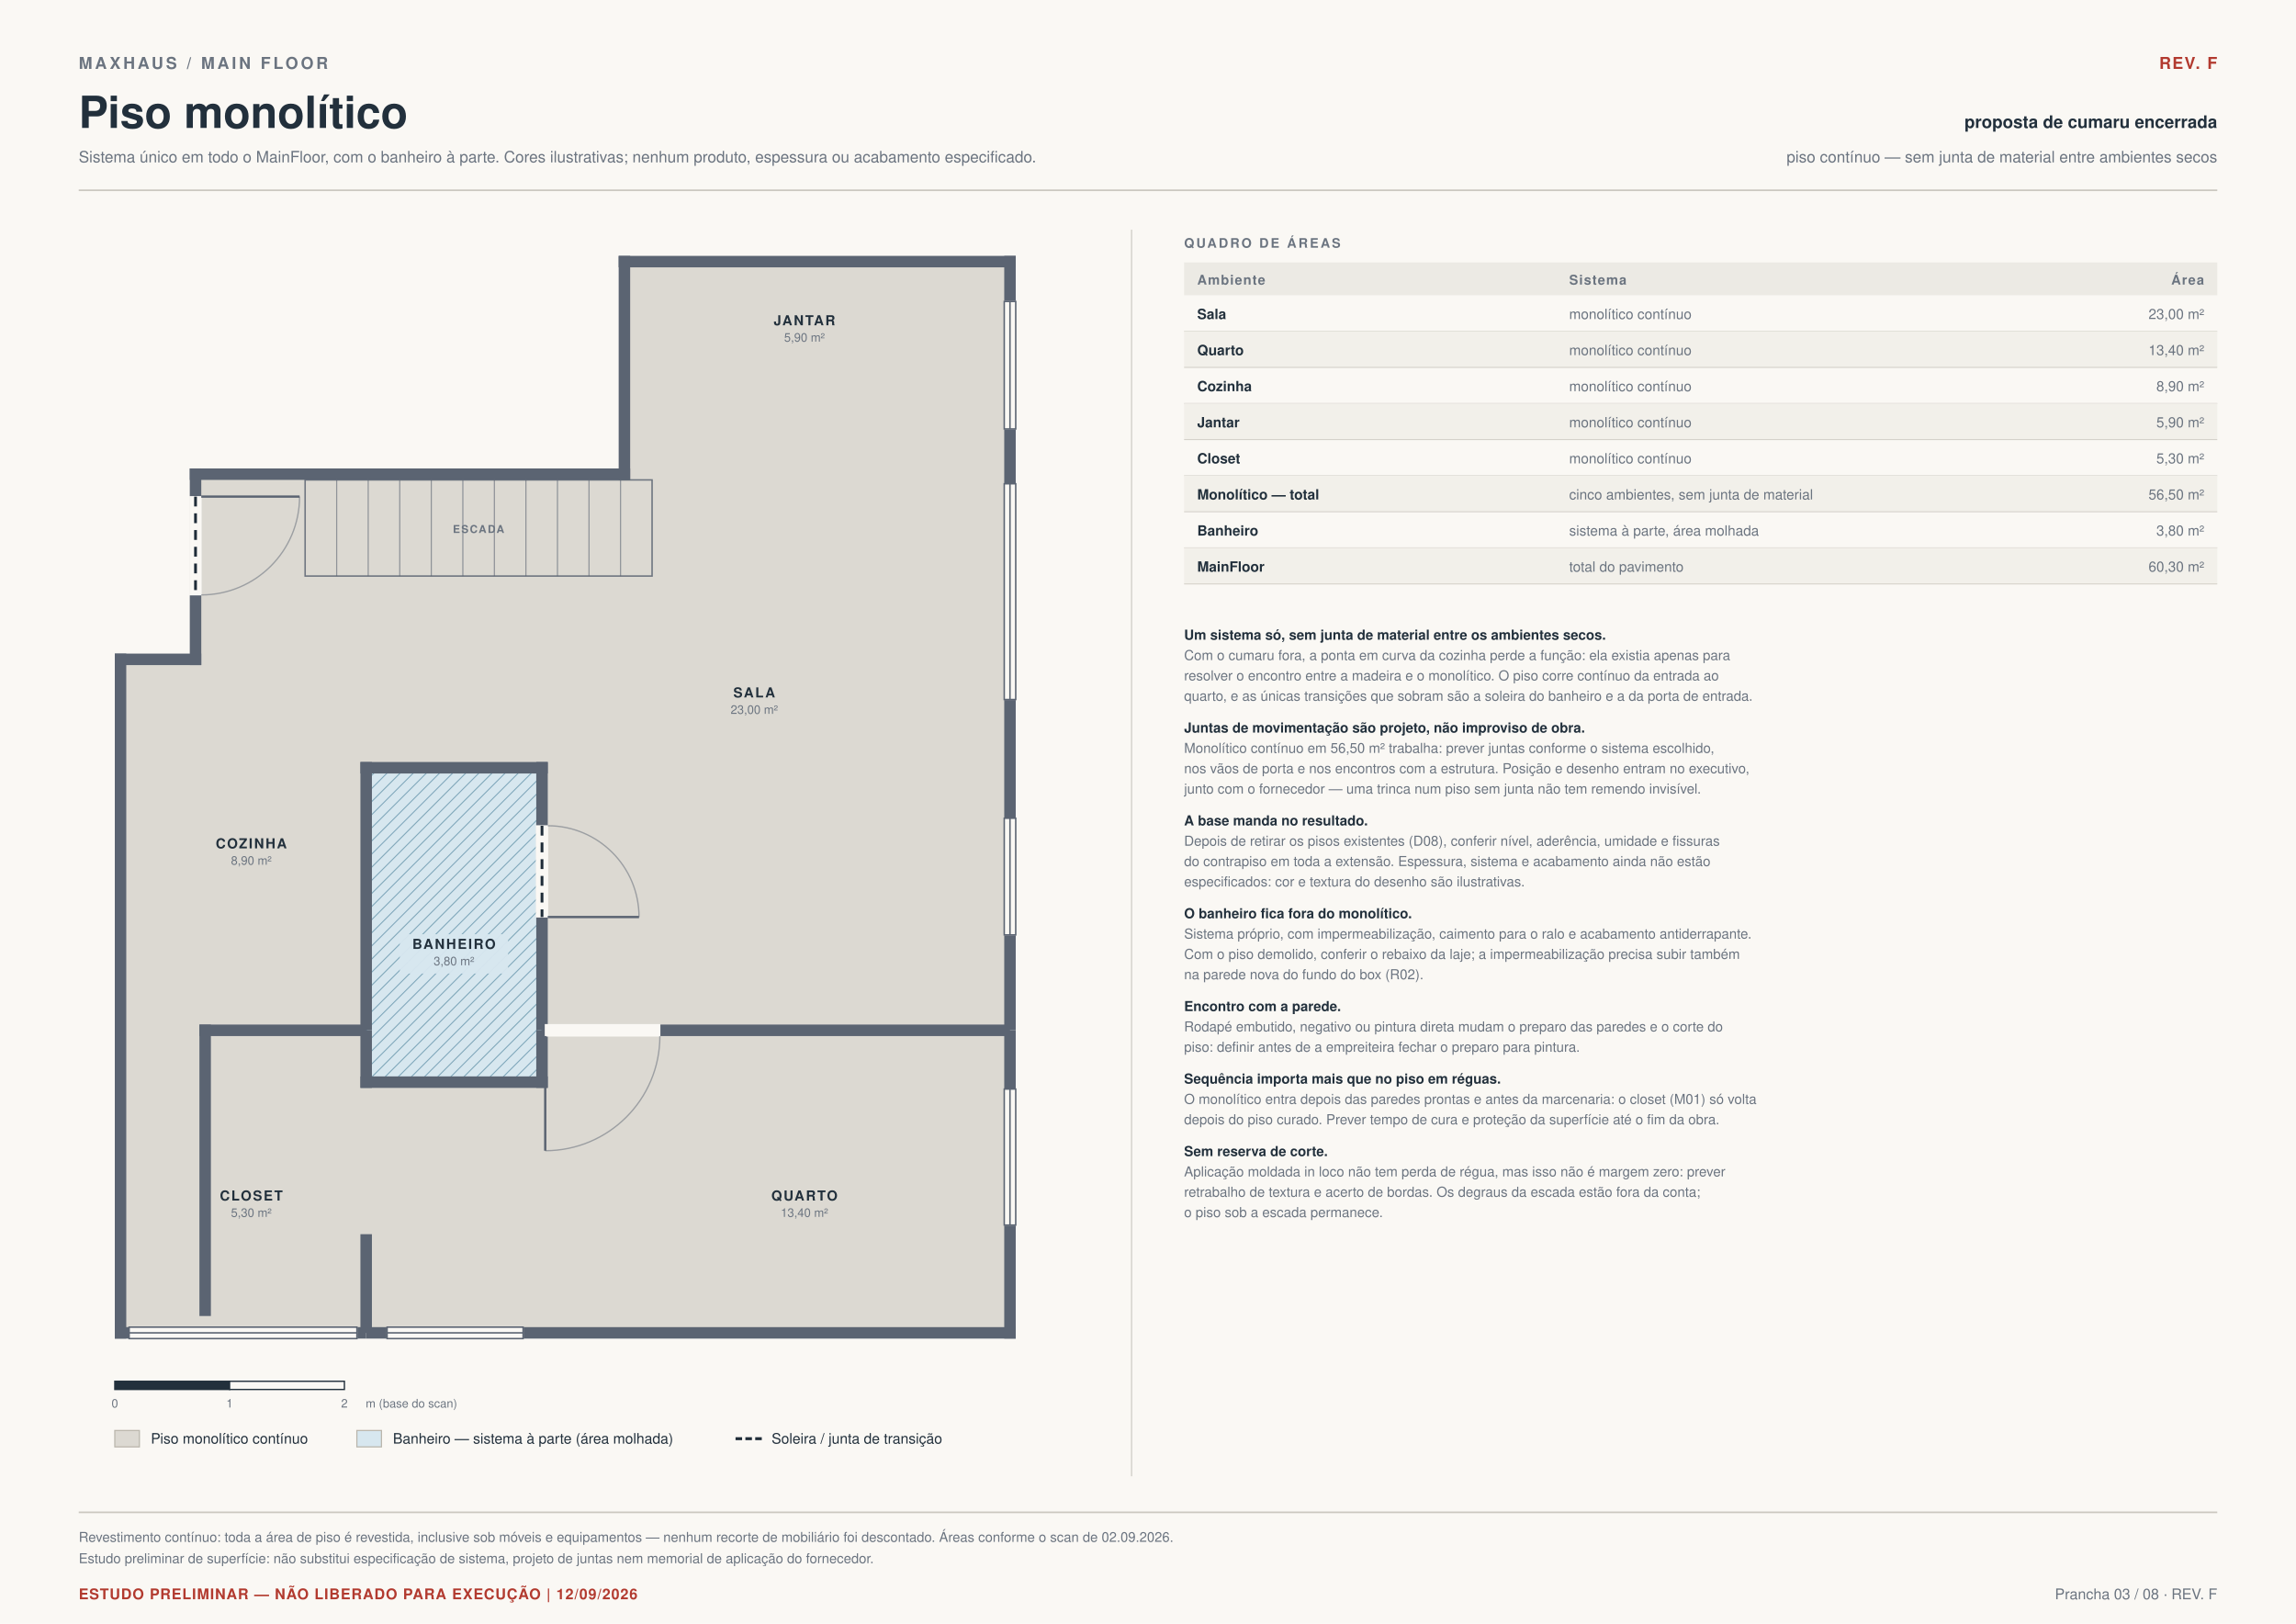
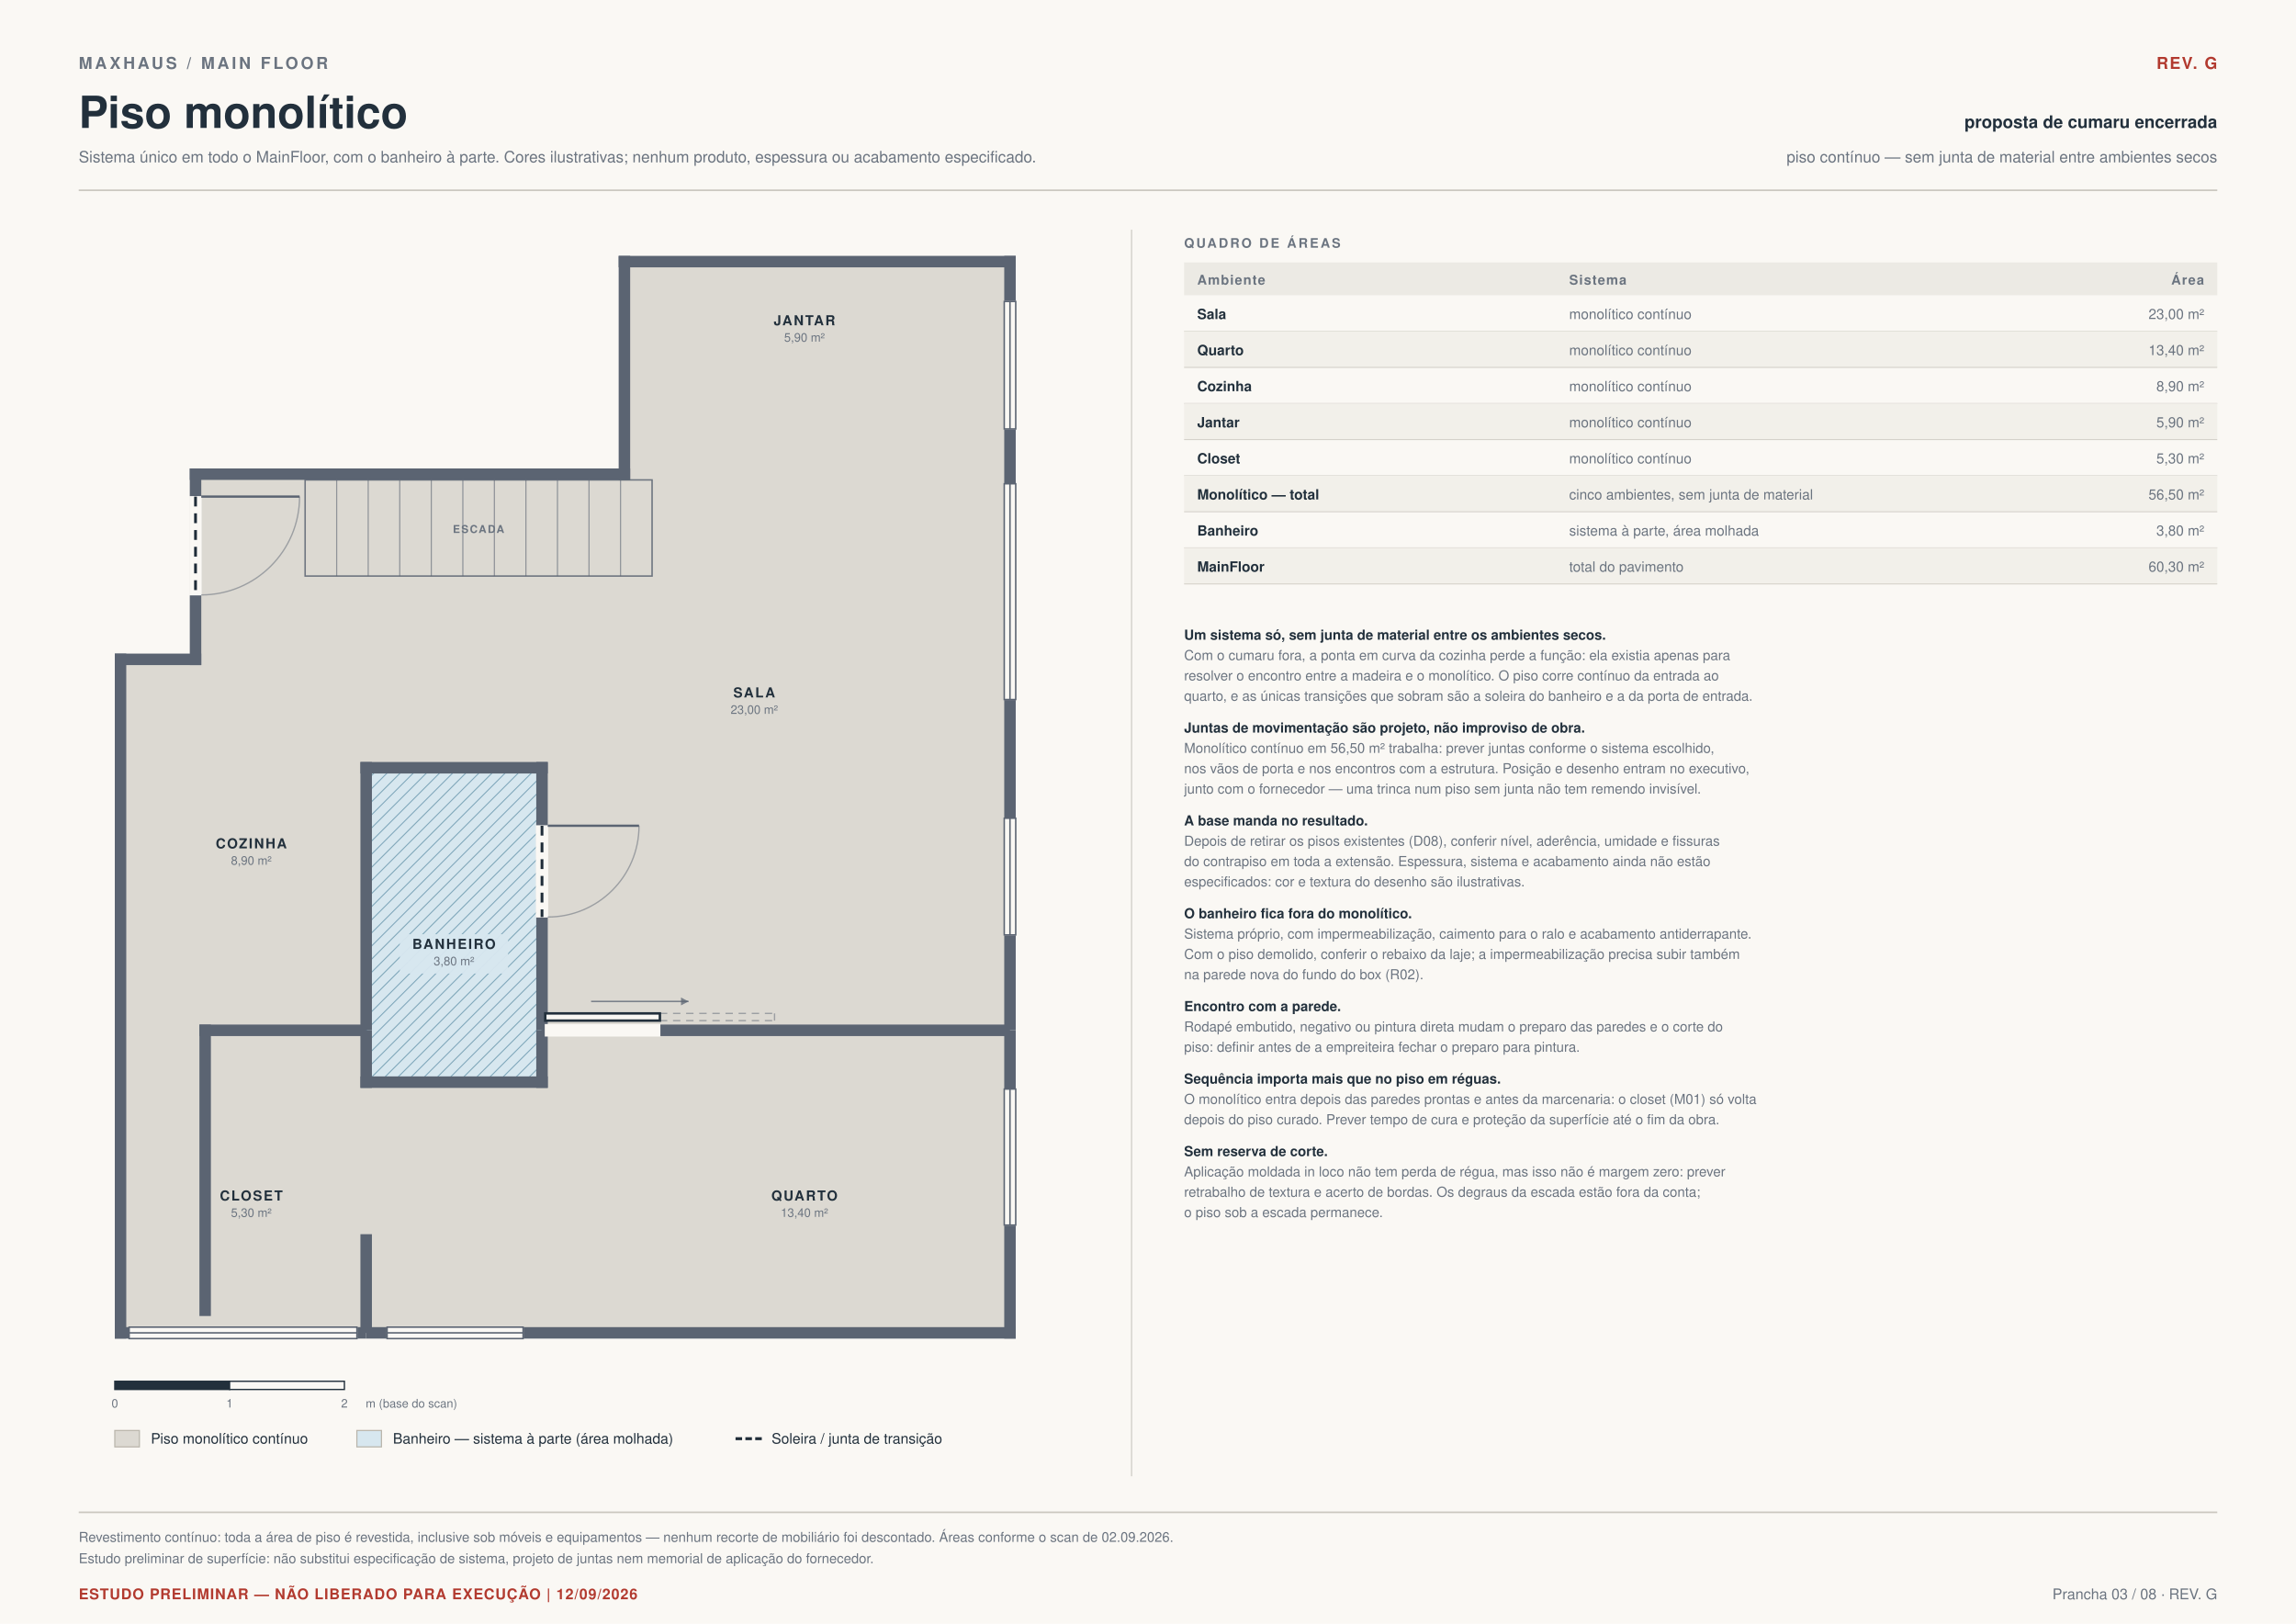
<svg xmlns="http://www.w3.org/2000/svg" viewBox="0 0 1400 990" width="1400" height="990">
  <rect x="0.00" y="0.00" width="1400.00" height="990.00" fill="#faf8f4" />
  <text x="48.0" y="42.0" font-family="'IBM Plex Sans', Helvetica, Arial, sans-serif" font-size="10.0" fill="#6b7480" font-weight="bold" text-anchor="start" letter-spacing="1.60">MAXHAUS / MAIN FLOOR</text>
  <text x="48.0" y="78.0" font-family="'IBM Plex Sans', Helvetica, Arial, sans-serif" font-size="27.0" fill="#22303c" font-weight="bold" text-anchor="start">Piso monolítico</text>
  <text x="48.0" y="99.0" font-family="'IBM Plex Sans', Helvetica, Arial, sans-serif" font-size="9.6" fill="#6b7480" font-weight="normal" text-anchor="start">Sistema único em todo o MainFloor, com o banheiro à parte. Cores ilustrativas; nenhum produto, espessura ou acabamento especificado.</text>
-   <text x="1352.0" y="42.0" font-family="'IBM Plex Sans', Helvetica, Arial, sans-serif" font-size="10.0" fill="#b23a2f" font-weight="bold" text-anchor="end" letter-spacing="0.80">REV. F</text>
+   <text x="1352.0" y="42.0" font-family="'IBM Plex Sans', Helvetica, Arial, sans-serif" font-size="10.0" fill="#b23a2f" font-weight="bold" text-anchor="end" letter-spacing="0.80">REV. G</text>
  <text x="1352.0" y="78.0" font-family="'IBM Plex Sans', Helvetica, Arial, sans-serif" font-size="10.5" fill="#22303c" font-weight="bold" text-anchor="end">proposta de cumaru encerrada</text>
  <text x="1352.0" y="99.0" font-family="'IBM Plex Sans', Helvetica, Arial, sans-serif" font-size="9.6" fill="#6b7480" font-weight="normal" text-anchor="end">piso contínuo — sem junta de material entre ambientes secos</text>
  <line x1="48.00" y1="116.00" x2="1352.00" y2="116.00" stroke="#cbc8c0" stroke-width="1.00" />
  <path d="M380.75 159.56 L615.77 159.56 L615.77 812.64 L73.53 812.64 L73.53 401.94 L119.21 401.94 L119.21 289.10 L380.75 289.10 Z" fill="#dcd9d2" />
  <path d="M223.31 468.01 L330.47 468.01 L330.47 659.80 L223.31 659.80 Z" fill="#d7e7ef" />
  <line x1="223.31" y1="476.01" x2="231.31" y2="468.01" stroke="#6f9bb0" stroke-width="0.60" opacity="0.85" />
  <line x1="223.31" y1="484.01" x2="239.31" y2="468.01" stroke="#6f9bb0" stroke-width="0.60" opacity="0.85" />
  <line x1="223.31" y1="492.01" x2="247.31" y2="468.01" stroke="#6f9bb0" stroke-width="0.60" opacity="0.85" />
  <line x1="223.31" y1="500.01" x2="255.31" y2="468.01" stroke="#6f9bb0" stroke-width="0.60" opacity="0.85" />
  <line x1="223.31" y1="508.01" x2="263.31" y2="468.01" stroke="#6f9bb0" stroke-width="0.60" opacity="0.85" />
  <line x1="223.31" y1="516.01" x2="271.31" y2="468.01" stroke="#6f9bb0" stroke-width="0.60" opacity="0.85" />
  <line x1="223.31" y1="524.01" x2="279.31" y2="468.01" stroke="#6f9bb0" stroke-width="0.60" opacity="0.85" />
  <line x1="223.31" y1="532.01" x2="287.31" y2="468.01" stroke="#6f9bb0" stroke-width="0.60" opacity="0.85" />
  <line x1="223.31" y1="540.01" x2="295.31" y2="468.01" stroke="#6f9bb0" stroke-width="0.60" opacity="0.85" />
  <line x1="223.31" y1="548.01" x2="303.31" y2="468.01" stroke="#6f9bb0" stroke-width="0.60" opacity="0.85" />
  <line x1="223.31" y1="556.01" x2="311.31" y2="468.01" stroke="#6f9bb0" stroke-width="0.60" opacity="0.85" />
  <line x1="223.31" y1="564.01" x2="319.31" y2="468.01" stroke="#6f9bb0" stroke-width="0.60" opacity="0.85" />
  <line x1="223.31" y1="572.01" x2="327.31" y2="468.01" stroke="#6f9bb0" stroke-width="0.60" opacity="0.85" />
  <line x1="223.31" y1="580.01" x2="330.47" y2="472.85" stroke="#6f9bb0" stroke-width="0.60" opacity="0.85" />
  <line x1="223.31" y1="588.01" x2="330.47" y2="480.85" stroke="#6f9bb0" stroke-width="0.60" opacity="0.85" />
  <line x1="223.31" y1="596.01" x2="330.47" y2="488.85" stroke="#6f9bb0" stroke-width="0.60" opacity="0.85" />
  <line x1="223.31" y1="604.01" x2="330.47" y2="496.85" stroke="#6f9bb0" stroke-width="0.60" opacity="0.85" />
  <line x1="223.31" y1="612.01" x2="330.47" y2="504.85" stroke="#6f9bb0" stroke-width="0.60" opacity="0.85" />
  <line x1="223.31" y1="620.01" x2="330.47" y2="512.85" stroke="#6f9bb0" stroke-width="0.60" opacity="0.85" />
  <line x1="223.31" y1="628.01" x2="330.47" y2="520.85" stroke="#6f9bb0" stroke-width="0.60" opacity="0.85" />
  <line x1="223.31" y1="636.01" x2="330.47" y2="528.85" stroke="#6f9bb0" stroke-width="0.60" opacity="0.85" />
  <line x1="223.31" y1="644.01" x2="330.47" y2="536.85" stroke="#6f9bb0" stroke-width="0.60" opacity="0.85" />
  <line x1="223.31" y1="652.01" x2="330.47" y2="544.85" stroke="#6f9bb0" stroke-width="0.60" opacity="0.85" />
  <line x1="223.52" y1="659.80" x2="330.47" y2="552.85" stroke="#6f9bb0" stroke-width="0.60" opacity="0.85" />
  <line x1="231.52" y1="659.80" x2="330.47" y2="560.85" stroke="#6f9bb0" stroke-width="0.60" opacity="0.85" />
  <line x1="239.52" y1="659.80" x2="330.47" y2="568.85" stroke="#6f9bb0" stroke-width="0.60" opacity="0.85" />
  <line x1="247.52" y1="659.80" x2="330.47" y2="576.85" stroke="#6f9bb0" stroke-width="0.60" opacity="0.85" />
  <line x1="255.52" y1="659.80" x2="330.47" y2="584.85" stroke="#6f9bb0" stroke-width="0.60" opacity="0.85" />
  <line x1="263.52" y1="659.80" x2="330.47" y2="592.85" stroke="#6f9bb0" stroke-width="0.60" opacity="0.85" />
  <line x1="271.52" y1="659.80" x2="330.47" y2="600.85" stroke="#6f9bb0" stroke-width="0.60" opacity="0.85" />
  <line x1="279.52" y1="659.80" x2="330.47" y2="608.85" stroke="#6f9bb0" stroke-width="0.60" opacity="0.85" />
  <line x1="287.52" y1="659.80" x2="330.47" y2="616.85" stroke="#6f9bb0" stroke-width="0.60" opacity="0.85" />
  <line x1="295.52" y1="659.80" x2="330.47" y2="624.85" stroke="#6f9bb0" stroke-width="0.60" opacity="0.85" />
  <line x1="303.52" y1="659.80" x2="330.47" y2="632.85" stroke="#6f9bb0" stroke-width="0.60" opacity="0.85" />
  <line x1="311.52" y1="659.80" x2="330.47" y2="640.85" stroke="#6f9bb0" stroke-width="0.60" opacity="0.85" />
  <line x1="319.52" y1="659.80" x2="330.47" y2="648.85" stroke="#6f9bb0" stroke-width="0.60" opacity="0.85" />
  <line x1="327.52" y1="659.80" x2="330.47" y2="656.85" stroke="#6f9bb0" stroke-width="0.60" opacity="0.85" />
  <path d="M223.31 468.01 L330.47 468.01 L330.47 659.80 L223.31 659.80 Z" fill="none" stroke="#6f9bb0" stroke-width="1.00" />
  <rect x="377.24" y="156.00" width="242.10" height="6.99" fill="#5b6472" />
  <rect x="115.72" y="285.59" width="268.53" height="6.99" fill="#5b6472" />
  <rect x="115.72" y="285.59" width="7.01" height="119.89" fill="#5b6472" />
  <rect x="70.00" y="398.47" width="52.72" height="7.01" fill="#5b6472" />
  <rect x="121.60" y="624.63" width="101.66" height="7.01" fill="#5b6472" />
  <rect x="223.26" y="809.09" width="396.08" height="6.99" fill="#5b6472" />
  <rect x="219.77" y="628.12" width="7.01" height="35.11" fill="#5b6472" />
  <rect x="219.77" y="464.56" width="7.01" height="163.56" fill="#5b6472" />
  <rect x="330.48" y="624.63" width="285.35" height="7.01" fill="#5b6472" />
  <rect x="326.99" y="464.56" width="7.01" height="163.56" fill="#5b6472" />
  <rect x="612.34" y="628.12" width="7.01" height="187.95" fill="#5b6472" />
  <rect x="121.60" y="624.63" width="6.99" height="177.68" fill="#5b6472" />
  <rect x="70.00" y="809.09" width="153.26" height="6.99" fill="#5b6472" />
  <rect x="219.77" y="752.43" width="7.01" height="60.16" fill="#5b6472" />
  <rect x="377.24" y="156.00" width="7.01" height="136.58" fill="#5b6472" />
  <rect x="326.99" y="628.12" width="7.01" height="35.11" fill="#5b6472" />
  <rect x="612.34" y="156.00" width="7.01" height="472.12" fill="#5b6472" />
  <rect x="70.00" y="398.47" width="6.99" height="417.61" fill="#5b6472" />
  <rect x="219.77" y="464.56" width="114.23" height="7.01" fill="#5b6472" />
  <rect x="219.77" y="656.23" width="114.23" height="7.01" fill="#5b6472" />
  <rect x="612.04" y="183.48" width="7.61" height="78.33" fill="#faf8f4" />
  <rect x="612.34" y="183.78" width="7.01" height="77.73" fill="none" stroke="#5b6472" stroke-width="0.90" />
  <line x1="615.84" y1="183.78" x2="615.84" y2="261.51" stroke="#5b6472" stroke-width="0.90" />
  <rect x="612.04" y="294.63" width="7.61" height="132.14" fill="#faf8f4" />
  <rect x="612.34" y="294.93" width="7.01" height="131.54" fill="none" stroke="#5b6472" stroke-width="0.90" />
  <line x1="615.84" y1="294.93" x2="615.84" y2="426.46" stroke="#5b6472" stroke-width="0.90" />
  <rect x="612.04" y="498.53" width="7.61" height="71.73" fill="#faf8f4" />
  <rect x="612.34" y="498.83" width="7.01" height="71.13" fill="none" stroke="#5b6472" stroke-width="0.90" />
  <line x1="615.84" y1="498.83" x2="615.84" y2="569.96" stroke="#5b6472" stroke-width="0.90" />
  <rect x="612.04" y="663.64" width="7.61" height="83.54" fill="#faf8f4" />
  <rect x="612.34" y="663.94" width="7.01" height="82.94" fill="none" stroke="#5b6472" stroke-width="0.90" />
  <line x1="615.84" y1="663.94" x2="615.84" y2="746.88" stroke="#5b6472" stroke-width="0.90" />
  <rect x="78.44" y="808.79" width="139.50" height="7.59" fill="#faf8f4" />
  <rect x="78.74" y="809.09" width="138.90" height="6.99" fill="none" stroke="#5b6472" stroke-width="0.90" />
  <line x1="78.74" y1="812.58" x2="217.63" y2="812.58" stroke="#5b6472" stroke-width="0.90" />
  <rect x="235.73" y="808.79" width="83.54" height="7.59" fill="#faf8f4" />
  <rect x="236.03" y="809.09" width="82.94" height="6.99" fill="none" stroke="#5b6472" stroke-width="0.90" />
  <line x1="236.03" y1="812.58" x2="318.97" y2="812.58" stroke="#5b6472" stroke-width="0.90" />
  <rect x="115.42" y="302.45" width="7.61" height="60.54" fill="#faf8f4" />
  <line x1="122.72" y1="302.75" x2="182.67" y2="302.75" stroke="#5b6472" stroke-width="1.40" />
  <path d="M 182.67 302.75 A 59.94 59.94 0 0 1 122.72 362.69" fill="none" stroke="#5b6472" stroke-width="0.8" opacity="0.5" />
  <rect x="326.69" y="503.12" width="7.61" height="56.25" fill="#faf8f4" />
-   <line x1="333.99" y1="559.07" x2="389.65" y2="559.07" stroke="#5b6472" stroke-width="1.40" />
-   <path d="M 389.65 559.07 A 55.65 55.65 0 0 0 333.99 503.42" fill="none" stroke="#5b6472" stroke-width="0.8" opacity="0.5" />
+   <line x1="333.99" y1="503.42" x2="389.65" y2="503.42" stroke="#5b6472" stroke-width="1.40" />
+   <path d="M 389.65 503.42 A 55.65 55.65 0 0 1 333.99 559.07" fill="none" stroke="#5b6472" stroke-width="0.8" opacity="0.5" />
  <rect x="332.16" y="624.33" width="70.51" height="7.61" fill="#faf8f4" />
-   <line x1="332.46" y1="631.64" x2="332.46" y2="701.54" stroke="#5b6472" stroke-width="1.40" />
-   <path d="M 332.46 701.54 A 69.91 69.91 0 0 0 402.37 631.64" fill="none" stroke="#5b6472" stroke-width="0.8" opacity="0.5" />
+   <line x1="402.37" y1="617.83" x2="406.87" y2="617.83" stroke="#5b6472" stroke-width="0.80" opacity="0.50" />
+   <line x1="410.37" y1="617.83" x2="414.87" y2="617.83" stroke="#5b6472" stroke-width="0.80" opacity="0.50" />
+   <line x1="418.37" y1="617.83" x2="422.87" y2="617.83" stroke="#5b6472" stroke-width="0.80" opacity="0.50" />
+   <line x1="426.37" y1="617.83" x2="430.87" y2="617.83" stroke="#5b6472" stroke-width="0.80" opacity="0.50" />
+   <line x1="434.37" y1="617.83" x2="438.87" y2="617.83" stroke="#5b6472" stroke-width="0.80" opacity="0.50" />
+   <line x1="442.37" y1="617.83" x2="446.87" y2="617.83" stroke="#5b6472" stroke-width="0.80" opacity="0.50" />
+   <line x1="450.37" y1="617.83" x2="454.87" y2="617.83" stroke="#5b6472" stroke-width="0.80" opacity="0.50" />
+   <line x1="458.37" y1="617.83" x2="462.87" y2="617.83" stroke="#5b6472" stroke-width="0.80" opacity="0.50" />
+   <line x1="466.37" y1="617.83" x2="470.87" y2="617.83" stroke="#5b6472" stroke-width="0.80" opacity="0.50" />
+   <line x1="402.37" y1="622.23" x2="406.87" y2="622.23" stroke="#5b6472" stroke-width="0.80" opacity="0.50" />
+   <line x1="410.37" y1="622.23" x2="414.87" y2="622.23" stroke="#5b6472" stroke-width="0.80" opacity="0.50" />
+   <line x1="418.37" y1="622.23" x2="422.87" y2="622.23" stroke="#5b6472" stroke-width="0.80" opacity="0.50" />
+   <line x1="426.37" y1="622.23" x2="430.87" y2="622.23" stroke="#5b6472" stroke-width="0.80" opacity="0.50" />
+   <line x1="434.37" y1="622.23" x2="438.87" y2="622.23" stroke="#5b6472" stroke-width="0.80" opacity="0.50" />
+   <line x1="442.37" y1="622.23" x2="446.87" y2="622.23" stroke="#5b6472" stroke-width="0.80" opacity="0.50" />
+   <line x1="450.37" y1="622.23" x2="454.87" y2="622.23" stroke="#5b6472" stroke-width="0.80" opacity="0.50" />
+   <line x1="458.37" y1="622.23" x2="462.87" y2="622.23" stroke="#5b6472" stroke-width="0.80" opacity="0.50" />
+   <line x1="466.37" y1="622.23" x2="470.87" y2="622.23" stroke="#5b6472" stroke-width="0.80" opacity="0.50" />
+   <line x1="402.37" y1="617.83" x2="402.37" y2="622.23" stroke="#5b6472" stroke-width="0.80" opacity="0.50" />
+   <line x1="472.28" y1="617.83" x2="472.28" y2="622.23" stroke="#5b6472" stroke-width="0.80" opacity="0.50" />
+   <rect x="332.46" y="617.83" width="69.91" height="4.40" fill="#faf8f4" stroke="#22303c" stroke-width="1.50" />
+   <line x1="360.42" y1="610.53" x2="419.85" y2="610.53" stroke="#5b6472" stroke-width="0.90" opacity="0.75" />
+   <path d="M 419.85 610.53 L 415.25 608.13 L 415.25 612.93 Z" fill="#5b6472" opacity="0.75" />
  <rect x="186.05" y="292.58" width="211.56" height="58.61" fill="none" stroke="#5b6472" stroke-width="0.90" opacity="0.85" />
  <line x1="205.29" y1="292.58" x2="205.29" y2="351.19" stroke="#5b6472" stroke-width="0.70" opacity="0.60" />
  <line x1="224.52" y1="292.58" x2="224.52" y2="351.19" stroke="#5b6472" stroke-width="0.70" opacity="0.60" />
  <line x1="243.75" y1="292.58" x2="243.75" y2="351.19" stroke="#5b6472" stroke-width="0.70" opacity="0.60" />
  <line x1="262.99" y1="292.58" x2="262.99" y2="351.19" stroke="#5b6472" stroke-width="0.70" opacity="0.60" />
  <line x1="282.22" y1="292.58" x2="282.22" y2="351.19" stroke="#5b6472" stroke-width="0.70" opacity="0.60" />
  <line x1="301.45" y1="292.58" x2="301.45" y2="351.19" stroke="#5b6472" stroke-width="0.70" opacity="0.60" />
  <line x1="320.68" y1="292.58" x2="320.68" y2="351.19" stroke="#5b6472" stroke-width="0.70" opacity="0.60" />
  <line x1="339.92" y1="292.58" x2="339.92" y2="351.19" stroke="#5b6472" stroke-width="0.70" opacity="0.60" />
  <line x1="359.15" y1="292.58" x2="359.15" y2="351.19" stroke="#5b6472" stroke-width="0.70" opacity="0.60" />
  <line x1="378.38" y1="292.58" x2="378.38" y2="351.19" stroke="#5b6472" stroke-width="0.70" opacity="0.60" />
  <text x="291.8" y="324.9" font-family="'IBM Plex Sans', Helvetica, Arial, sans-serif" font-size="6.6" fill="#6b7480" font-weight="bold" text-anchor="middle" letter-spacing="0.80">ESCADA</text>
  <path d="M330.49 503.42 L330.49 559.07" fill="none" stroke="#faf8f4" stroke-width="3.40" opacity="0.90" />
  <line x1="330.49" y1="503.42" x2="330.49" y2="509.42" stroke="#1f2c38" stroke-width="1.70" stroke-linecap="butt" />
  <line x1="330.49" y1="513.62" x2="330.49" y2="519.62" stroke="#1f2c38" stroke-width="1.70" stroke-linecap="butt" />
  <line x1="330.49" y1="523.82" x2="330.49" y2="529.82" stroke="#1f2c38" stroke-width="1.70" stroke-linecap="butt" />
  <line x1="330.49" y1="534.02" x2="330.49" y2="540.02" stroke="#1f2c38" stroke-width="1.70" stroke-linecap="butt" />
  <line x1="330.49" y1="544.22" x2="330.49" y2="550.22" stroke="#1f2c38" stroke-width="1.70" stroke-linecap="butt" />
  <line x1="330.49" y1="554.42" x2="330.49" y2="559.07" stroke="#1f2c38" stroke-width="1.70" stroke-linecap="butt" />
  <path d="M119.22 302.75 L119.22 362.69" fill="none" stroke="#faf8f4" stroke-width="3.40" opacity="0.90" />
  <line x1="119.22" y1="302.75" x2="119.22" y2="308.75" stroke="#1f2c38" stroke-width="1.70" stroke-linecap="butt" />
  <line x1="119.22" y1="312.95" x2="119.22" y2="318.95" stroke="#1f2c38" stroke-width="1.70" stroke-linecap="butt" />
  <line x1="119.22" y1="323.15" x2="119.22" y2="329.15" stroke="#1f2c38" stroke-width="1.70" stroke-linecap="butt" />
  <line x1="119.22" y1="333.35" x2="119.22" y2="339.35" stroke="#1f2c38" stroke-width="1.70" stroke-linecap="butt" />
  <line x1="119.22" y1="343.55" x2="119.22" y2="349.55" stroke="#1f2c38" stroke-width="1.70" stroke-linecap="butt" />
  <line x1="119.22" y1="353.75" x2="119.22" y2="359.75" stroke="#1f2c38" stroke-width="1.70" stroke-linecap="butt" />
  <rect x="243.81" y="569.54" width="66.00" height="24.00" fill="#d7e7ef" opacity="0.95" />
  <text x="490.5" y="198.3" font-family="'IBM Plex Sans', Helvetica, Arial, sans-serif" font-size="8.4" fill="#22303c" font-weight="bold" text-anchor="middle" letter-spacing="0.90">JANTAR</text>
  <text x="490.5" y="208.3" font-family="'IBM Plex Sans', Helvetica, Arial, sans-serif" font-size="7.3" fill="#6b7480" font-weight="normal" text-anchor="middle">5,90 m²</text>
  <text x="459.9" y="425.2" font-family="'IBM Plex Sans', Helvetica, Arial, sans-serif" font-size="8.4" fill="#22303c" font-weight="bold" text-anchor="middle" letter-spacing="0.90">SALA</text>
  <text x="459.9" y="435.2" font-family="'IBM Plex Sans', Helvetica, Arial, sans-serif" font-size="7.3" fill="#6b7480" font-weight="normal" text-anchor="middle">23,00 m²</text>
  <text x="153.2" y="517.2" font-family="'IBM Plex Sans', Helvetica, Arial, sans-serif" font-size="8.4" fill="#22303c" font-weight="bold" text-anchor="middle" letter-spacing="0.90">COZINHA</text>
  <text x="153.2" y="527.2" font-family="'IBM Plex Sans', Helvetica, Arial, sans-serif" font-size="7.3" fill="#6b7480" font-weight="normal" text-anchor="middle">8,90 m²</text>
  <text x="153.2" y="731.9" font-family="'IBM Plex Sans', Helvetica, Arial, sans-serif" font-size="8.4" fill="#22303c" font-weight="bold" text-anchor="middle" letter-spacing="0.90">CLOSET</text>
  <text x="153.2" y="741.9" font-family="'IBM Plex Sans', Helvetica, Arial, sans-serif" font-size="7.3" fill="#6b7480" font-weight="normal" text-anchor="middle">5,30 m²</text>
  <text x="490.5" y="731.9" font-family="'IBM Plex Sans', Helvetica, Arial, sans-serif" font-size="8.4" fill="#22303c" font-weight="bold" text-anchor="middle" letter-spacing="0.90">QUARTO</text>
  <text x="490.5" y="741.9" font-family="'IBM Plex Sans', Helvetica, Arial, sans-serif" font-size="7.3" fill="#6b7480" font-weight="normal" text-anchor="middle">13,40 m²</text>
  <text x="276.8" y="578.5" font-family="'IBM Plex Sans', Helvetica, Arial, sans-serif" font-size="8.4" fill="#22303c" font-weight="bold" text-anchor="middle" letter-spacing="0.90">BANHEIRO</text>
  <text x="276.8" y="588.5" font-family="'IBM Plex Sans', Helvetica, Arial, sans-serif" font-size="7.3" fill="#6b7480" font-weight="normal" text-anchor="middle">3,80 m²</text>
  <rect x="70.00" y="842.10" width="70.00" height="5.00" fill="#22303c" stroke="#22303c" stroke-width="0.80" />
  <rect x="140.00" y="842.10" width="70.00" height="5.00" fill="#faf8f4" stroke="#22303c" stroke-width="0.80" />
  <text x="70.0" y="858.1" font-family="'IBM Plex Sans', Helvetica, Arial, sans-serif" font-size="7.2" fill="#6b7480" font-weight="normal" text-anchor="middle">0</text>
  <text x="140.0" y="858.1" font-family="'IBM Plex Sans', Helvetica, Arial, sans-serif" font-size="7.2" fill="#6b7480" font-weight="normal" text-anchor="middle">1</text>
  <text x="210.0" y="858.1" font-family="'IBM Plex Sans', Helvetica, Arial, sans-serif" font-size="7.2" fill="#6b7480" font-weight="normal" text-anchor="middle">2</text>
  <text x="223.0" y="858.1" font-family="'IBM Plex Sans', Helvetica, Arial, sans-serif" font-size="7.2" fill="#6b7480" font-weight="normal" text-anchor="start">m   (base do scan)</text>
  <rect x="70.00" y="872.10" width="15.00" height="10.00" fill="#dcd9d2" stroke="#b9b5ab" stroke-width="0.70" />
  <text x="92.0" y="880.1" font-family="'IBM Plex Sans', Helvetica, Arial, sans-serif" font-size="8.8" fill="#22303c" font-weight="normal" text-anchor="start">Piso monolítico contínuo</text>
  <rect x="217.60" y="872.10" width="15.00" height="10.00" fill="#d7e7ef" stroke="#b9b5ab" stroke-width="0.70" />
  <text x="239.6" y="880.1" font-family="'IBM Plex Sans', Helvetica, Arial, sans-serif" font-size="8.8" fill="#22303c" font-weight="normal" text-anchor="start">Banheiro — sistema à parte (área molhada)</text>
  <line x1="448.50" y1="877.10" x2="452.50" y2="877.10" stroke="#1f2c38" stroke-width="1.80" stroke-linecap="butt" />
  <line x1="454.50" y1="877.10" x2="458.50" y2="877.10" stroke="#1f2c38" stroke-width="1.80" stroke-linecap="butt" />
  <line x1="460.50" y1="877.10" x2="464.50" y2="877.10" stroke="#1f2c38" stroke-width="1.80" stroke-linecap="butt" />
  <text x="470.5" y="880.1" font-family="'IBM Plex Sans', Helvetica, Arial, sans-serif" font-size="8.8" fill="#22303c" font-weight="normal" text-anchor="start">Soleira / junta de transição</text>
  <line x1="690.00" y1="140.00" x2="690.00" y2="900.00" stroke="#cbc8c0" stroke-width="0.80" opacity="0.80" />
  <text x="722.0" y="151.0" font-family="'IBM Plex Sans', Helvetica, Arial, sans-serif" font-size="8.0" fill="#6b7480" font-weight="bold" text-anchor="start" letter-spacing="1.20">QUADRO DE ÁREAS</text>
  <rect x="722.00" y="160.00" width="630.00" height="20.00" fill="#eceae4" />
  <text x="730.0" y="173.5" font-family="'IBM Plex Sans', Helvetica, Arial, sans-serif" font-size="8.2" fill="#6b7480" font-weight="bold" text-anchor="start" letter-spacing="0.60">Ambiente</text>
  <text x="956.8" y="173.5" font-family="'IBM Plex Sans', Helvetica, Arial, sans-serif" font-size="8.2" fill="#6b7480" font-weight="bold" text-anchor="start" letter-spacing="0.60">Sistema</text>
  <text x="1344.0" y="173.5" font-family="'IBM Plex Sans', Helvetica, Arial, sans-serif" font-size="8.2" fill="#6b7480" font-weight="bold" text-anchor="end" letter-spacing="0.60">Área</text>
  <text x="730.0" y="194.5" font-family="'IBM Plex Sans', Helvetica, Arial, sans-serif" font-size="8.6" fill="#22303c" font-weight="bold" text-anchor="start">Sala</text>
  <text x="956.8" y="194.5" font-family="'IBM Plex Sans', Helvetica, Arial, sans-serif" font-size="8.6" fill="#6b7480" font-weight="normal" text-anchor="start">monolítico contínuo</text>
  <text x="1344.0" y="194.5" font-family="'IBM Plex Sans', Helvetica, Arial, sans-serif" font-size="8.6" fill="#6b7480" font-weight="normal" text-anchor="end">23,00 m²</text>
  <line x1="722.00" y1="202.00" x2="1352.00" y2="202.00" stroke="#cbc8c0" stroke-width="0.60" opacity="0.80" />
  <rect x="722.00" y="202.00" width="630.00" height="22.00" fill="#f2f0ea" />
  <text x="730.0" y="216.5" font-family="'IBM Plex Sans', Helvetica, Arial, sans-serif" font-size="8.6" fill="#22303c" font-weight="bold" text-anchor="start">Quarto</text>
  <text x="956.8" y="216.5" font-family="'IBM Plex Sans', Helvetica, Arial, sans-serif" font-size="8.6" fill="#6b7480" font-weight="normal" text-anchor="start">monolítico contínuo</text>
  <text x="1344.0" y="216.5" font-family="'IBM Plex Sans', Helvetica, Arial, sans-serif" font-size="8.6" fill="#6b7480" font-weight="normal" text-anchor="end">13,40 m²</text>
  <line x1="722.00" y1="224.00" x2="1352.00" y2="224.00" stroke="#cbc8c0" stroke-width="0.60" opacity="0.80" />
  <text x="730.0" y="238.5" font-family="'IBM Plex Sans', Helvetica, Arial, sans-serif" font-size="8.6" fill="#22303c" font-weight="bold" text-anchor="start">Cozinha</text>
  <text x="956.8" y="238.5" font-family="'IBM Plex Sans', Helvetica, Arial, sans-serif" font-size="8.6" fill="#6b7480" font-weight="normal" text-anchor="start">monolítico contínuo</text>
  <text x="1344.0" y="238.5" font-family="'IBM Plex Sans', Helvetica, Arial, sans-serif" font-size="8.6" fill="#6b7480" font-weight="normal" text-anchor="end">8,90 m²</text>
  <line x1="722.00" y1="246.00" x2="1352.00" y2="246.00" stroke="#cbc8c0" stroke-width="0.60" opacity="0.80" />
  <rect x="722.00" y="246.00" width="630.00" height="22.00" fill="#f2f0ea" />
  <text x="730.0" y="260.5" font-family="'IBM Plex Sans', Helvetica, Arial, sans-serif" font-size="8.6" fill="#22303c" font-weight="bold" text-anchor="start">Jantar</text>
  <text x="956.8" y="260.5" font-family="'IBM Plex Sans', Helvetica, Arial, sans-serif" font-size="8.6" fill="#6b7480" font-weight="normal" text-anchor="start">monolítico contínuo</text>
  <text x="1344.0" y="260.5" font-family="'IBM Plex Sans', Helvetica, Arial, sans-serif" font-size="8.6" fill="#6b7480" font-weight="normal" text-anchor="end">5,90 m²</text>
  <line x1="722.00" y1="268.00" x2="1352.00" y2="268.00" stroke="#cbc8c0" stroke-width="0.60" opacity="0.80" />
  <text x="730.0" y="282.5" font-family="'IBM Plex Sans', Helvetica, Arial, sans-serif" font-size="8.6" fill="#22303c" font-weight="bold" text-anchor="start">Closet</text>
  <text x="956.8" y="282.5" font-family="'IBM Plex Sans', Helvetica, Arial, sans-serif" font-size="8.6" fill="#6b7480" font-weight="normal" text-anchor="start">monolítico contínuo</text>
  <text x="1344.0" y="282.5" font-family="'IBM Plex Sans', Helvetica, Arial, sans-serif" font-size="8.6" fill="#6b7480" font-weight="normal" text-anchor="end">5,30 m²</text>
  <line x1="722.00" y1="290.00" x2="1352.00" y2="290.00" stroke="#cbc8c0" stroke-width="0.60" opacity="0.80" />
  <rect x="722.00" y="290.00" width="630.00" height="22.00" fill="#f2f0ea" />
  <text x="730.0" y="304.5" font-family="'IBM Plex Sans', Helvetica, Arial, sans-serif" font-size="8.6" fill="#22303c" font-weight="bold" text-anchor="start">Monolítico — total</text>
  <text x="956.8" y="304.5" font-family="'IBM Plex Sans', Helvetica, Arial, sans-serif" font-size="8.6" fill="#6b7480" font-weight="normal" text-anchor="start">cinco ambientes, sem junta de material</text>
  <text x="1344.0" y="304.5" font-family="'IBM Plex Sans', Helvetica, Arial, sans-serif" font-size="8.6" fill="#6b7480" font-weight="normal" text-anchor="end">56,50 m²</text>
  <line x1="722.00" y1="312.00" x2="1352.00" y2="312.00" stroke="#cbc8c0" stroke-width="0.60" opacity="0.80" />
  <text x="730.0" y="326.5" font-family="'IBM Plex Sans', Helvetica, Arial, sans-serif" font-size="8.6" fill="#22303c" font-weight="bold" text-anchor="start">Banheiro</text>
  <text x="956.8" y="326.5" font-family="'IBM Plex Sans', Helvetica, Arial, sans-serif" font-size="8.6" fill="#6b7480" font-weight="normal" text-anchor="start">sistema à parte, área molhada</text>
  <text x="1344.0" y="326.5" font-family="'IBM Plex Sans', Helvetica, Arial, sans-serif" font-size="8.6" fill="#6b7480" font-weight="normal" text-anchor="end">3,80 m²</text>
  <line x1="722.00" y1="334.00" x2="1352.00" y2="334.00" stroke="#cbc8c0" stroke-width="0.60" opacity="0.80" />
  <rect x="722.00" y="334.00" width="630.00" height="22.00" fill="#f2f0ea" />
  <text x="730.0" y="348.5" font-family="'IBM Plex Sans', Helvetica, Arial, sans-serif" font-size="8.6" fill="#22303c" font-weight="bold" text-anchor="start">MainFloor</text>
  <text x="956.8" y="348.5" font-family="'IBM Plex Sans', Helvetica, Arial, sans-serif" font-size="8.6" fill="#6b7480" font-weight="normal" text-anchor="start">total do pavimento</text>
  <text x="1344.0" y="348.5" font-family="'IBM Plex Sans', Helvetica, Arial, sans-serif" font-size="8.6" fill="#6b7480" font-weight="normal" text-anchor="end">60,30 m²</text>
  <line x1="722.00" y1="356.00" x2="1352.00" y2="356.00" stroke="#cbc8c0" stroke-width="0.60" opacity="0.80" />
  <text x="722.0" y="390.0" font-family="'IBM Plex Sans', Helvetica, Arial, sans-serif" font-size="8.4" fill="#22303c" font-weight="bold" text-anchor="start">Um sistema só, sem junta de material entre os ambientes secos.</text>
  <text x="722.0" y="402.4" font-family="'IBM Plex Sans', Helvetica, Arial, sans-serif" font-size="8.4" fill="#6b7480" font-weight="normal" text-anchor="start">Com o cumaru fora, a ponta em curva da cozinha perde a função: ela existia apenas para</text>
  <text x="722.0" y="414.8" font-family="'IBM Plex Sans', Helvetica, Arial, sans-serif" font-size="8.4" fill="#6b7480" font-weight="normal" text-anchor="start">resolver o encontro entre a madeira e o monolítico. O piso corre contínuo da entrada ao</text>
  <text x="722.0" y="427.2" font-family="'IBM Plex Sans', Helvetica, Arial, sans-serif" font-size="8.4" fill="#6b7480" font-weight="normal" text-anchor="start">quarto, e as únicas transições que sobram são a soleira do banheiro e a da porta de entrada.</text>
  <text x="722.0" y="446.6" font-family="'IBM Plex Sans', Helvetica, Arial, sans-serif" font-size="8.4" fill="#22303c" font-weight="bold" text-anchor="start">Juntas de movimentação são projeto, não improviso de obra.</text>
  <text x="722.0" y="459.0" font-family="'IBM Plex Sans', Helvetica, Arial, sans-serif" font-size="8.4" fill="#6b7480" font-weight="normal" text-anchor="start">Monolítico contínuo em 56,50 m² trabalha: prever juntas conforme o sistema escolhido,</text>
  <text x="722.0" y="471.4" font-family="'IBM Plex Sans', Helvetica, Arial, sans-serif" font-size="8.4" fill="#6b7480" font-weight="normal" text-anchor="start">nos vãos de porta e nos encontros com a estrutura. Posição e desenho entram no executivo,</text>
  <text x="722.0" y="483.8" font-family="'IBM Plex Sans', Helvetica, Arial, sans-serif" font-size="8.4" fill="#6b7480" font-weight="normal" text-anchor="start">junto com o fornecedor — uma trinca num piso sem junta não tem remendo invisível.</text>
  <text x="722.0" y="503.2" font-family="'IBM Plex Sans', Helvetica, Arial, sans-serif" font-size="8.4" fill="#22303c" font-weight="bold" text-anchor="start">A base manda no resultado.</text>
  <text x="722.0" y="515.6" font-family="'IBM Plex Sans', Helvetica, Arial, sans-serif" font-size="8.4" fill="#6b7480" font-weight="normal" text-anchor="start">Depois de retirar os pisos existentes (D08), conferir nível, aderência, umidade e fissuras</text>
  <text x="722.0" y="528.0" font-family="'IBM Plex Sans', Helvetica, Arial, sans-serif" font-size="8.4" fill="#6b7480" font-weight="normal" text-anchor="start">do contrapiso em toda a extensão. Espessura, sistema e acabamento ainda não estão</text>
  <text x="722.0" y="540.4" font-family="'IBM Plex Sans', Helvetica, Arial, sans-serif" font-size="8.4" fill="#6b7480" font-weight="normal" text-anchor="start">especificados: cor e textura do desenho são ilustrativas.</text>
  <text x="722.0" y="559.8" font-family="'IBM Plex Sans', Helvetica, Arial, sans-serif" font-size="8.4" fill="#22303c" font-weight="bold" text-anchor="start">O banheiro fica fora do monolítico.</text>
  <text x="722.0" y="572.2" font-family="'IBM Plex Sans', Helvetica, Arial, sans-serif" font-size="8.4" fill="#6b7480" font-weight="normal" text-anchor="start">Sistema próprio, com impermeabilização, caimento para o ralo e acabamento antiderrapante.</text>
  <text x="722.0" y="584.6" font-family="'IBM Plex Sans', Helvetica, Arial, sans-serif" font-size="8.4" fill="#6b7480" font-weight="normal" text-anchor="start">Com o piso demolido, conferir o rebaixo da laje; a impermeabilização precisa subir também</text>
  <text x="722.0" y="597.0" font-family="'IBM Plex Sans', Helvetica, Arial, sans-serif" font-size="8.4" fill="#6b7480" font-weight="normal" text-anchor="start">na parede nova do fundo do box (R02).</text>
  <text x="722.0" y="616.4" font-family="'IBM Plex Sans', Helvetica, Arial, sans-serif" font-size="8.4" fill="#22303c" font-weight="bold" text-anchor="start">Encontro com a parede.</text>
  <text x="722.0" y="628.8" font-family="'IBM Plex Sans', Helvetica, Arial, sans-serif" font-size="8.4" fill="#6b7480" font-weight="normal" text-anchor="start">Rodapé embutido, negativo ou pintura direta mudam o preparo das paredes e o corte do</text>
  <text x="722.0" y="641.2" font-family="'IBM Plex Sans', Helvetica, Arial, sans-serif" font-size="8.4" fill="#6b7480" font-weight="normal" text-anchor="start">piso: definir antes de a empreiteira fechar o preparo para pintura.</text>
  <text x="722.0" y="660.6" font-family="'IBM Plex Sans', Helvetica, Arial, sans-serif" font-size="8.4" fill="#22303c" font-weight="bold" text-anchor="start">Sequência importa mais que no piso em réguas.</text>
  <text x="722.0" y="673.0" font-family="'IBM Plex Sans', Helvetica, Arial, sans-serif" font-size="8.4" fill="#6b7480" font-weight="normal" text-anchor="start">O monolítico entra depois das paredes prontas e antes da marcenaria: o closet (M01) só volta</text>
  <text x="722.0" y="685.4" font-family="'IBM Plex Sans', Helvetica, Arial, sans-serif" font-size="8.4" fill="#6b7480" font-weight="normal" text-anchor="start">depois do piso curado. Prever tempo de cura e proteção da superfície até o fim da obra.</text>
  <text x="722.0" y="704.8" font-family="'IBM Plex Sans', Helvetica, Arial, sans-serif" font-size="8.4" fill="#22303c" font-weight="bold" text-anchor="start">Sem reserva de corte.</text>
  <text x="722.0" y="717.2" font-family="'IBM Plex Sans', Helvetica, Arial, sans-serif" font-size="8.4" fill="#6b7480" font-weight="normal" text-anchor="start">Aplicação moldada in loco não tem perda de régua, mas isso não é margem zero: prever</text>
  <text x="722.0" y="729.6" font-family="'IBM Plex Sans', Helvetica, Arial, sans-serif" font-size="8.4" fill="#6b7480" font-weight="normal" text-anchor="start">retrabalho de textura e acerto de bordas. Os degraus da escada estão fora da conta;</text>
  <text x="722.0" y="742.0" font-family="'IBM Plex Sans', Helvetica, Arial, sans-serif" font-size="8.4" fill="#6b7480" font-weight="normal" text-anchor="start">o piso sob a escada permanece.</text>
  <line x1="48.00" y1="922.00" x2="1352.00" y2="922.00" stroke="#cbc8c0" stroke-width="1.00" />
  <text x="48.0" y="940.0" font-family="'IBM Plex Sans', Helvetica, Arial, sans-serif" font-size="8.3" fill="#6b7480" font-weight="normal" text-anchor="start">Revestimento contínuo: toda a área de piso é revestida, inclusive sob móveis e equipamentos — nenhum recorte de mobiliário foi descontado. Áreas conforme o scan de 02.09.2026.</text>
  <text x="48.0" y="953.0" font-family="'IBM Plex Sans', Helvetica, Arial, sans-serif" font-size="8.3" fill="#6b7480" font-weight="normal" text-anchor="start">Estudo preliminar de superfície: não substitui especificação de sistema, projeto de juntas nem memorial de aplicação do fornecedor.</text>
  <text x="48.0" y="975.0" font-family="'IBM Plex Sans', Helvetica, Arial, sans-serif" font-size="9.0" fill="#b23a2f" font-weight="bold" text-anchor="start" letter-spacing="0.50">ESTUDO PRELIMINAR — NÃO LIBERADO PARA EXECUÇÃO   |   12/09/2026</text>
-   <text x="1352.0" y="975.0" font-family="'IBM Plex Sans', Helvetica, Arial, sans-serif" font-size="9.0" fill="#6b7480" font-weight="normal" text-anchor="end">Prancha 03 / 08   ·   REV. F</text>
+   <text x="1352.0" y="975.0" font-family="'IBM Plex Sans', Helvetica, Arial, sans-serif" font-size="9.0" fill="#6b7480" font-weight="normal" text-anchor="end">Prancha 03 / 08   ·   REV. G</text>
</svg>
